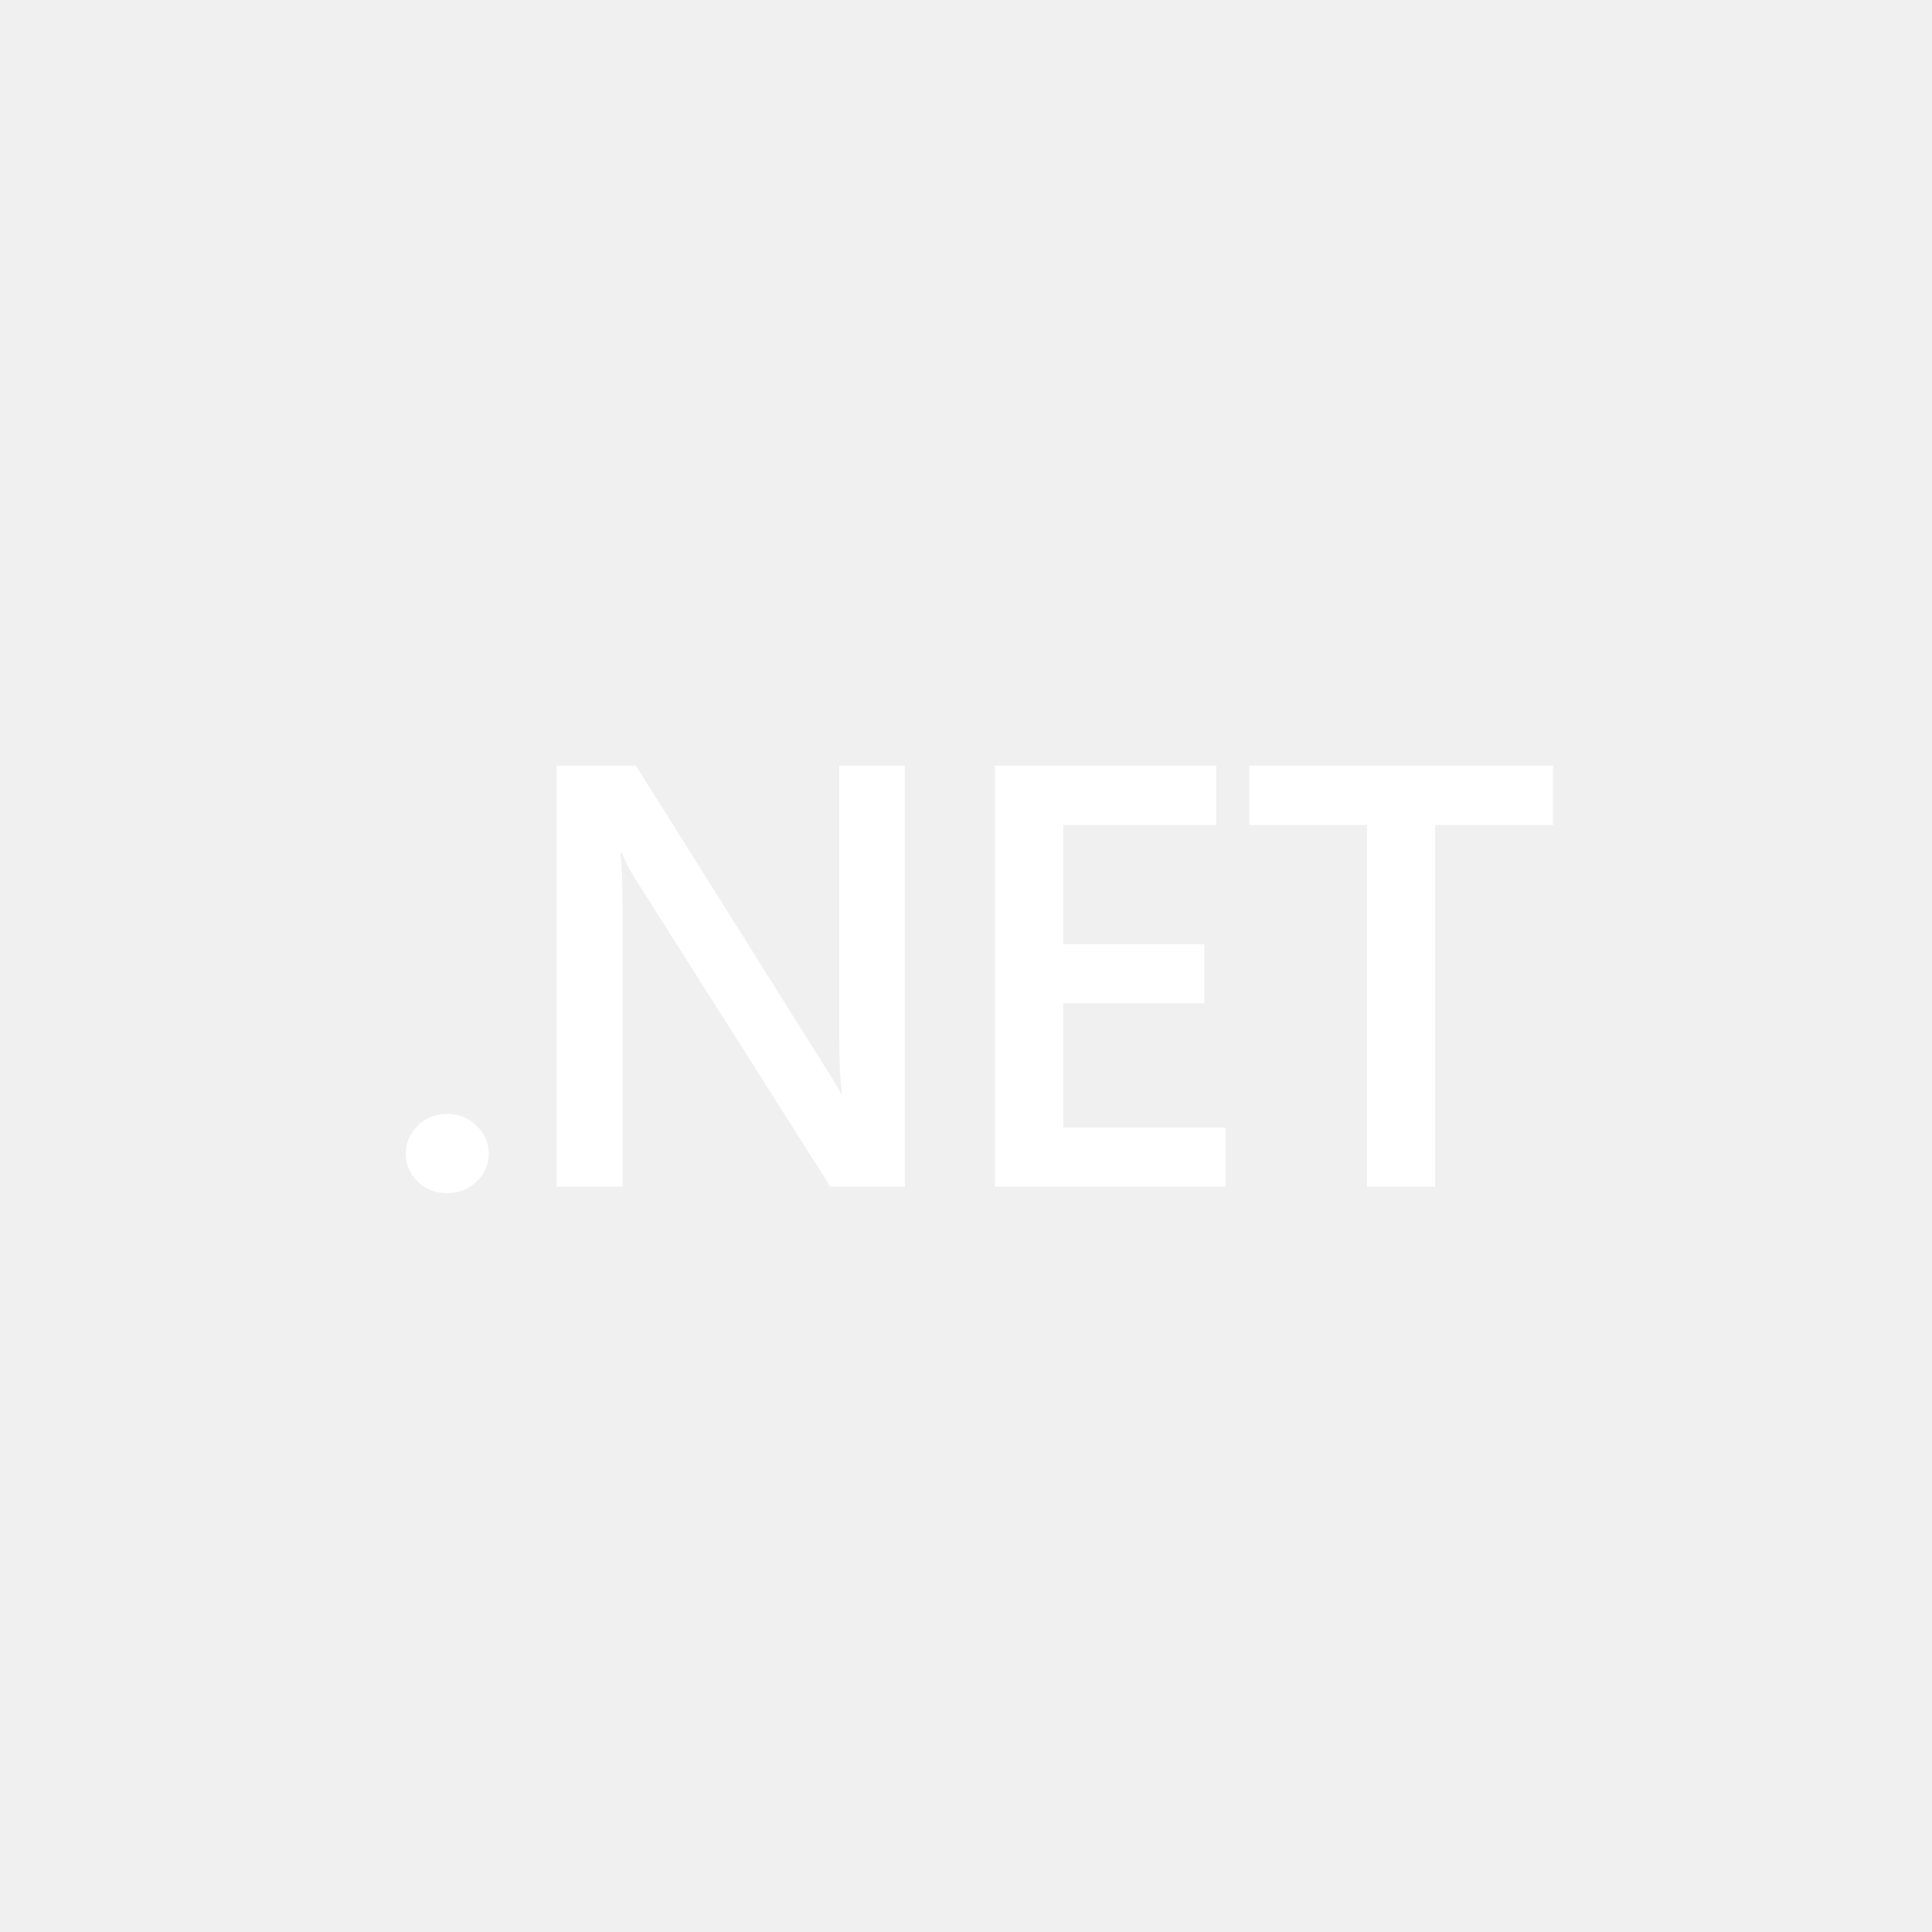
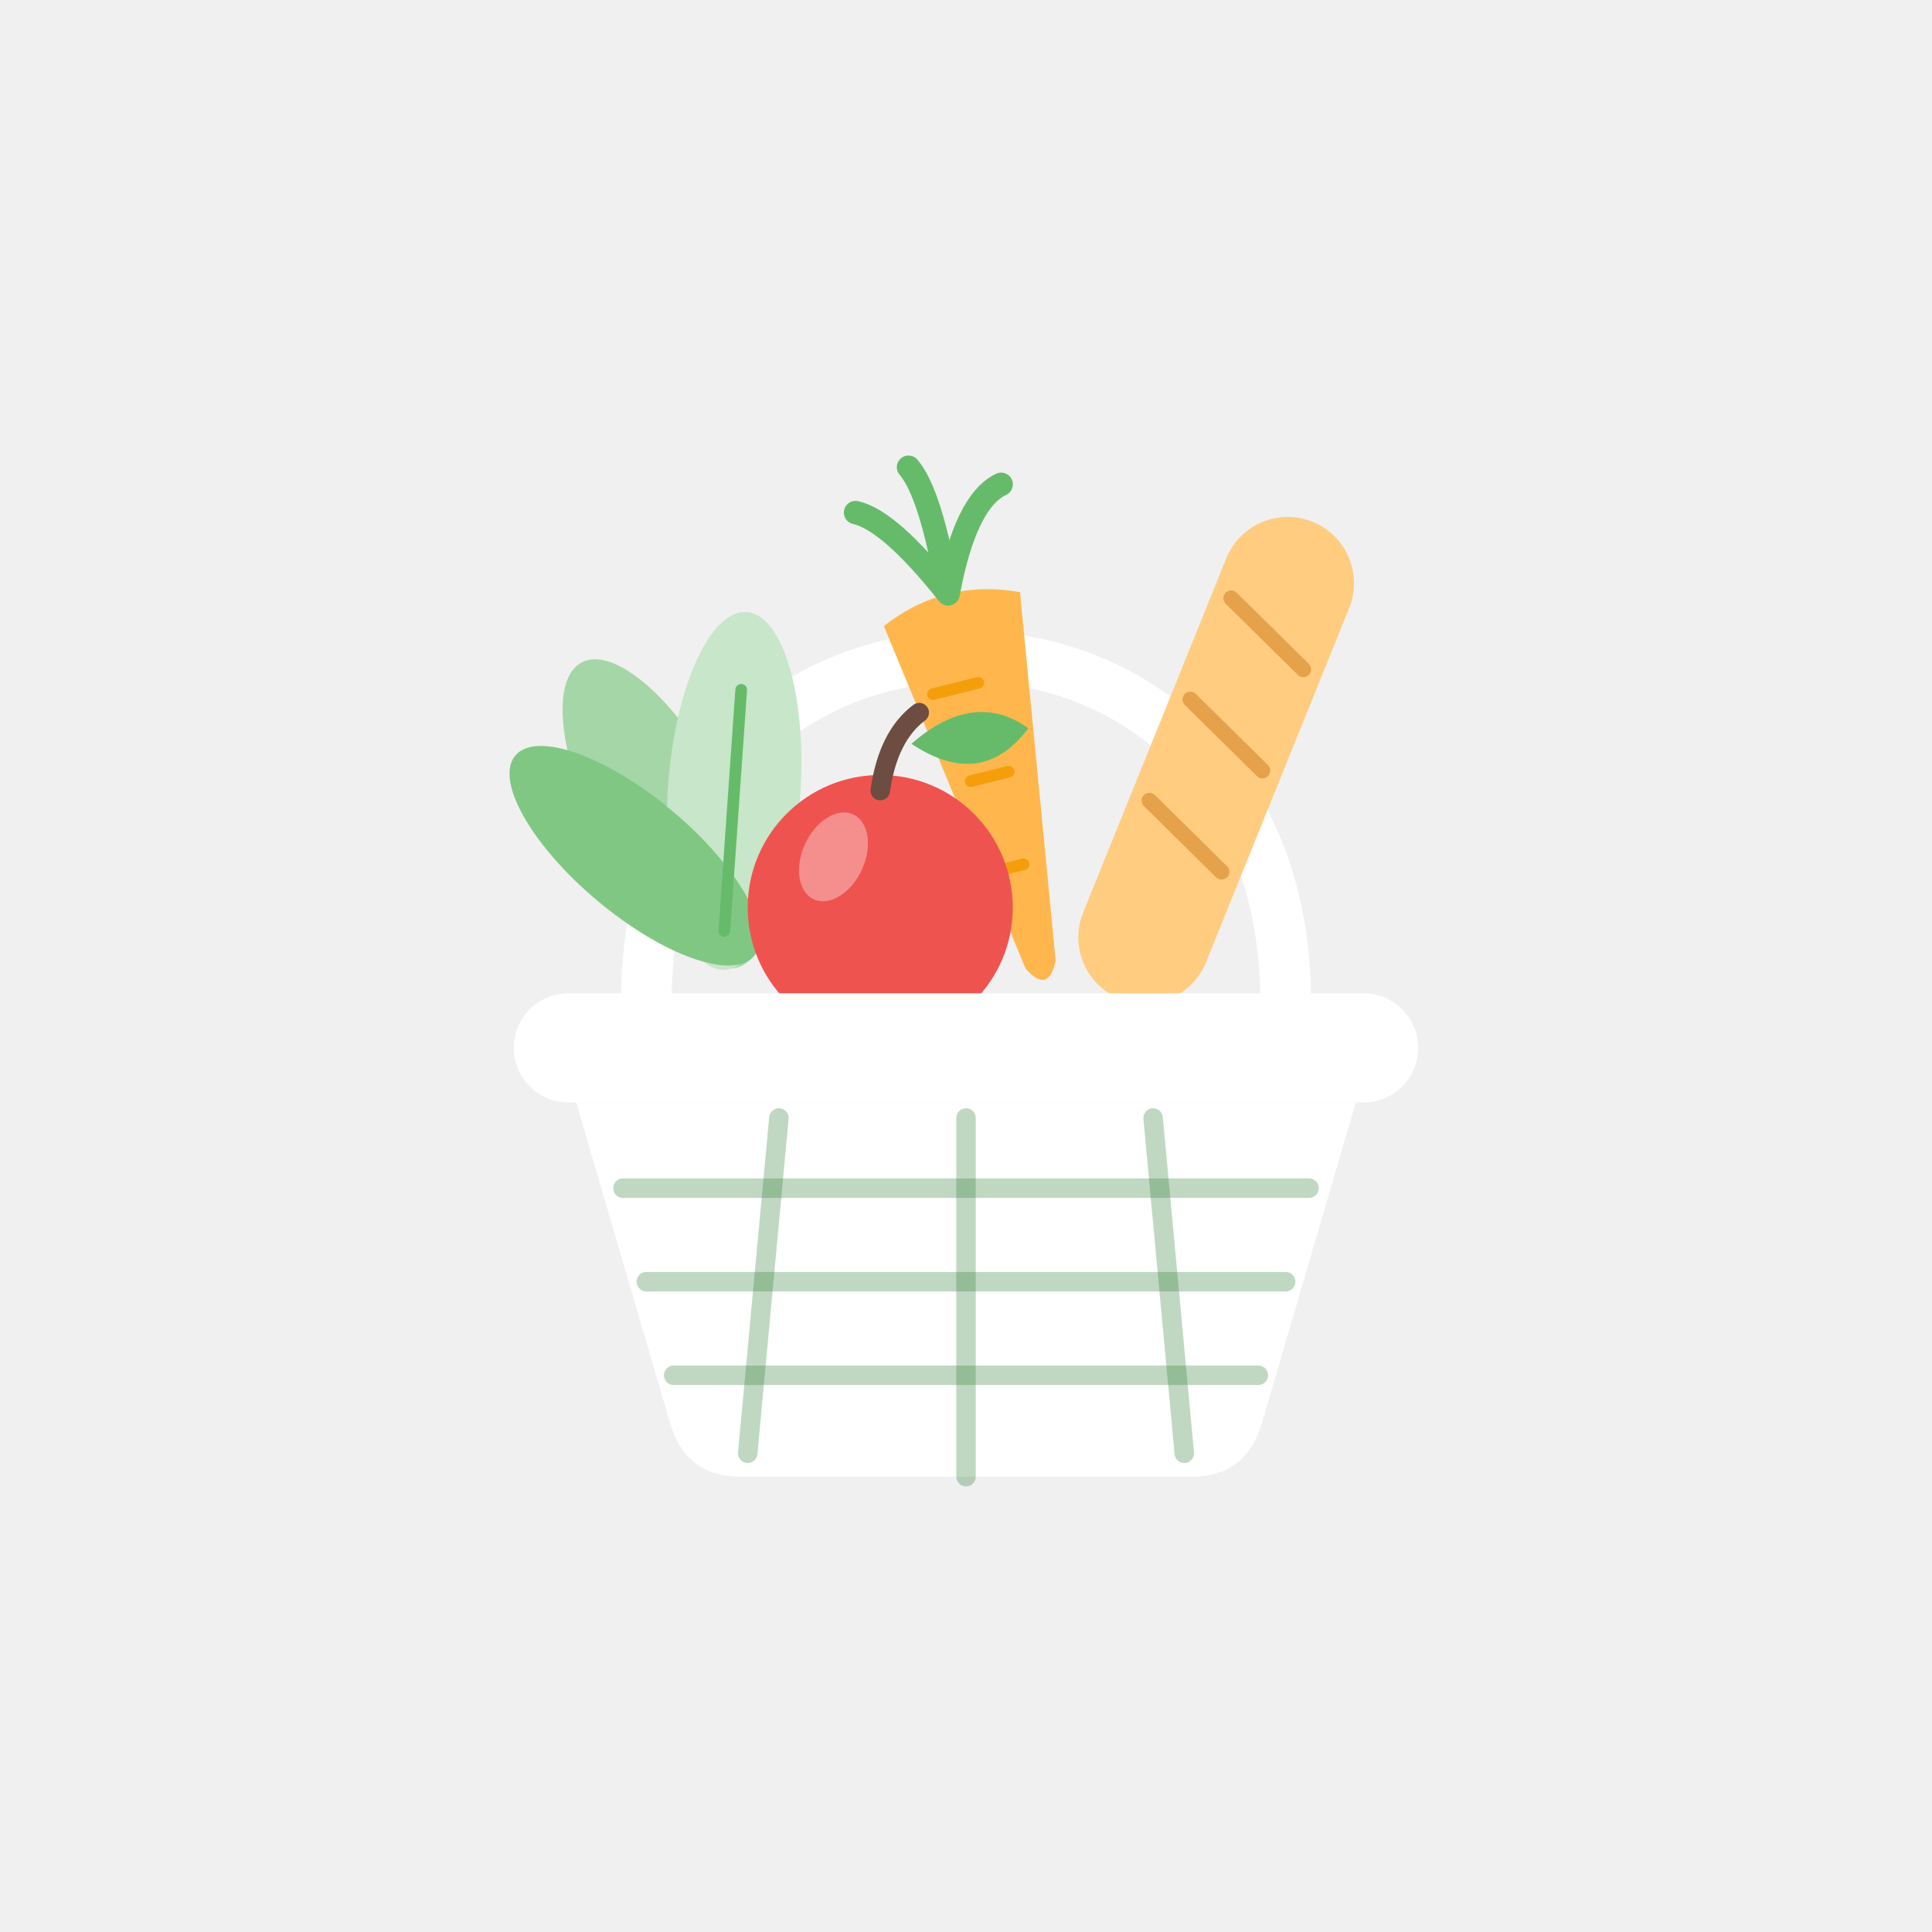
- <svg xmlns="http://www.w3.org/2000/svg" width="456" height="456" viewBox="0 0 456 456" version="1.1" xml:space="preserve" style="fill-rule:evenodd;clip-rule:evenodd;stroke-linejoin:round;stroke-miterlimit:2;">
-   <path d="m 105.5,281.609 c -2.703,0 -5.001,-0.9 -6.893,-2.702 -1.892,-1.848 -2.838,-4.042 -2.838,-6.582 0,-2.587 0.946,-4.804 2.838,-6.652 1.892,-1.848 4.19,-2.772 6.893,-2.772 2.748,0 5.068,0.924 6.96,2.772 1.937,1.848 2.906,4.064 2.906,6.652 0,2.54 -0.968,4.734 -2.906,6.582 -1.892,1.802 -4.212,2.702 -6.96,2.702 z" style="fill:#ffffff;fill-rule:nonzero;stroke-width:0.838" />
-   <path d="M 213.561,280.084 H 195.99 L 149.7,207.054 c -1.171,-1.848 -2.14,-3.765 -2.906,-5.751 h -0.406 c 0.361,2.125 0.541,6.675 0.541,13.65 v 65.132 h -15.543 v -99.36 h 18.719 l 44.737,71.298 c 1.892,2.957 3.109,4.989 3.649,6.098 h 0.27 c -0.45,-2.632 -0.676,-7.09 -0.676,-13.373 v -64.023 h 15.476 z" style="fill:#ffffff;fill-rule:nonzero;stroke-width:0.838" />
-   <path d="m 289.251,280.084 h -54.401 v -99.36 h 52.238 v 13.997 h -36.154 v 28.131 h 33.316 v 13.927 h -33.316 v 29.378 h 38.316 z" style="fill:#ffffff;fill-rule:nonzero;stroke-width:0.838" />
-   <path d="M 366.565,194.721 H 338.722 v 85.363 h -16.084 v -85.363 h -27.775 v -13.997 h 71.701 z" style="fill:#ffffff;fill-rule:nonzero;stroke-width:0.838" />
+ <svg xmlns="http://www.w3.org/2000/svg" width="456" height="456" viewBox="0 0 456 456" version="1.1">
+   <g transform="translate(228 228) scale(0.92) translate(-228 -205)">
+     <path d="M146 214 C146 96 310 96 310 214" fill="none" stroke="#ffffff" stroke-width="13" stroke-linecap="round" />
+     <g transform="translate(166 196)">
+       <ellipse cx="0" cy="-34" rx="17" ry="44" fill="#A5D6A7" transform="rotate(-28)" />
+       <ellipse cx="0" cy="-36" rx="17" ry="46" fill="#C8E6C9" transform="rotate(4)" />
+       <ellipse cx="0" cy="-30" rx="15" ry="40" fill="#81C784" transform="rotate(-50)" />
+       <path d="M0 0 L0 -62" stroke="#66BB6A" stroke-width="3" stroke-linecap="round" transform="rotate(4)" />
+     </g>
+     <g transform="rotate(22 292 150)">
+       <rect x="276" y="86" width="34" height="132" rx="17" fill="#FFCC80" />
+       <path d="M281 112 l24 10 M281 140 l24 10 M281 168 l24 10" stroke="#E6A24A" stroke-width="4" stroke-linecap="round" />
+     </g>
+     <g transform="rotate(-14 236 160)">
+       <path d="M218 112 Q236 104 254 112 L240 206 Q236 214 232 206 Z" fill="#FFB74D" />
+       <path d="M226 132 h12 M230 156 h10 M232 180 h6" stroke="#F59E0B" stroke-width="3" stroke-linecap="round" />
+       <path d="M236 108 q-10 -22 -18 -26 M236 108 q2 -26 -2 -34 M236 108 q10 -22 20 -24" stroke="#66BB6A" stroke-width="6" stroke-linecap="round" fill="none" />
+     </g>
+     <g>
+       <circle cx="206" cy="190" r="34" fill="#EF5350" />
+       <ellipse cx="194" cy="177" rx="8" ry="12" fill="#ffffff" fill-opacity="0.35" transform="rotate(25 194 177)" />
+       <path d="M206 160 q2 -14 10 -20" stroke="#6D4C41" stroke-width="5" stroke-linecap="round" fill="none" />
+       <path d="M214 148 q16 -14 30 -4 q-12 16 -30 4 Z" fill="#66BB6A" />
+     </g>
+     <rect x="112" y="212" width="232" height="28" rx="14" fill="#ffffff" />
+     <path d="M128 240 H328 L304 322 Q300 336 286 336 H170 Q156 336 152 322 Z" fill="#ffffff" />
+     <g stroke="#2E7D32" stroke-opacity="0.30" stroke-width="5" stroke-linecap="round" fill="none">
+       <path d="M140 262 H316 M146 286 H310 M153 310 H303" />
+       <path d="M180 244 L172 330 M228 244 V336 M276 244 L284 330" />
+     </g>
+   </g>
</svg>
